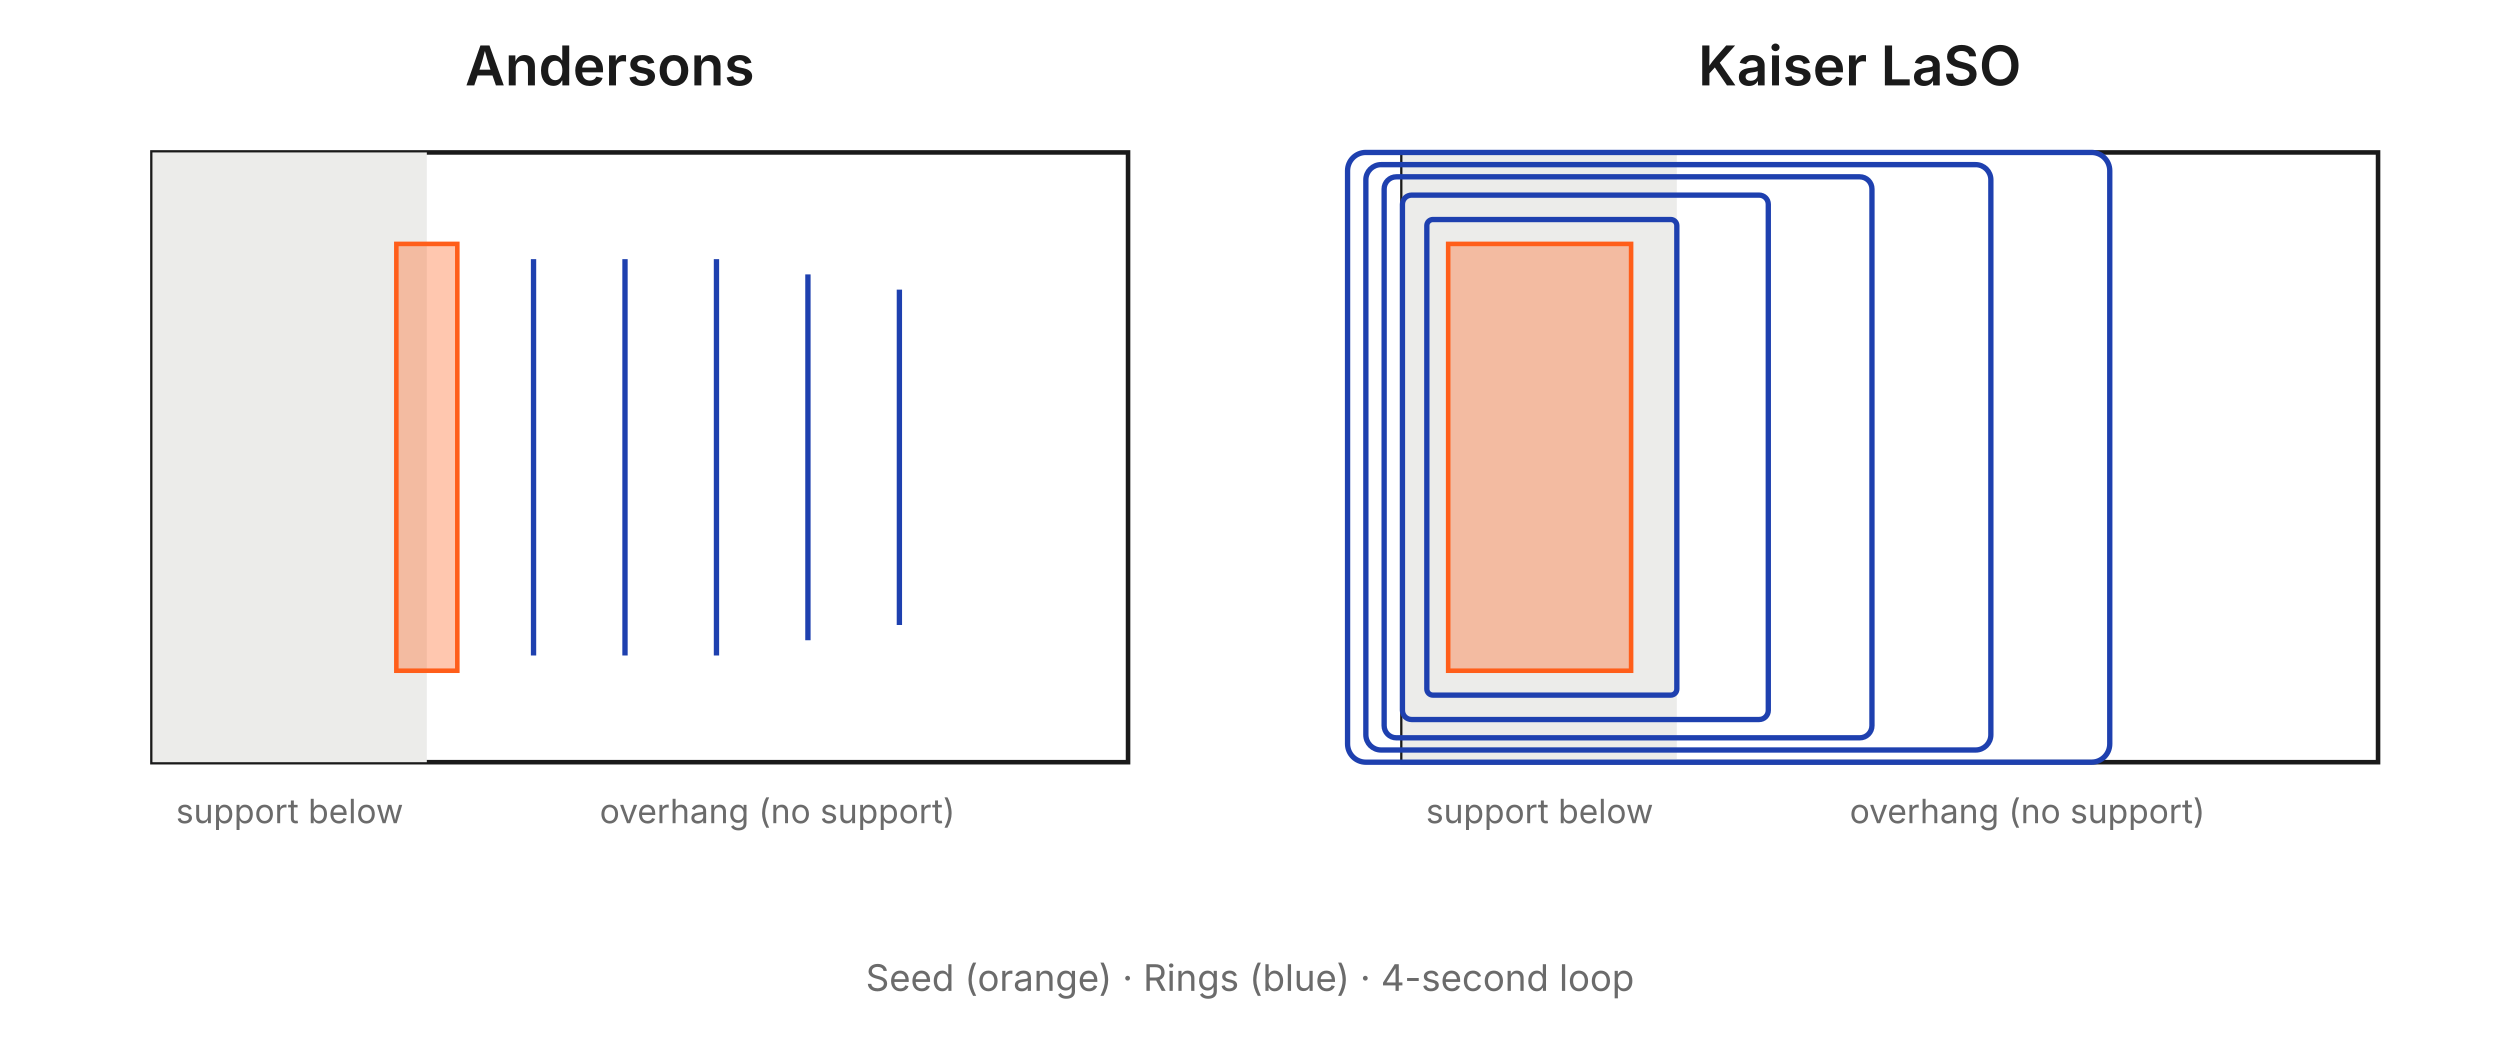
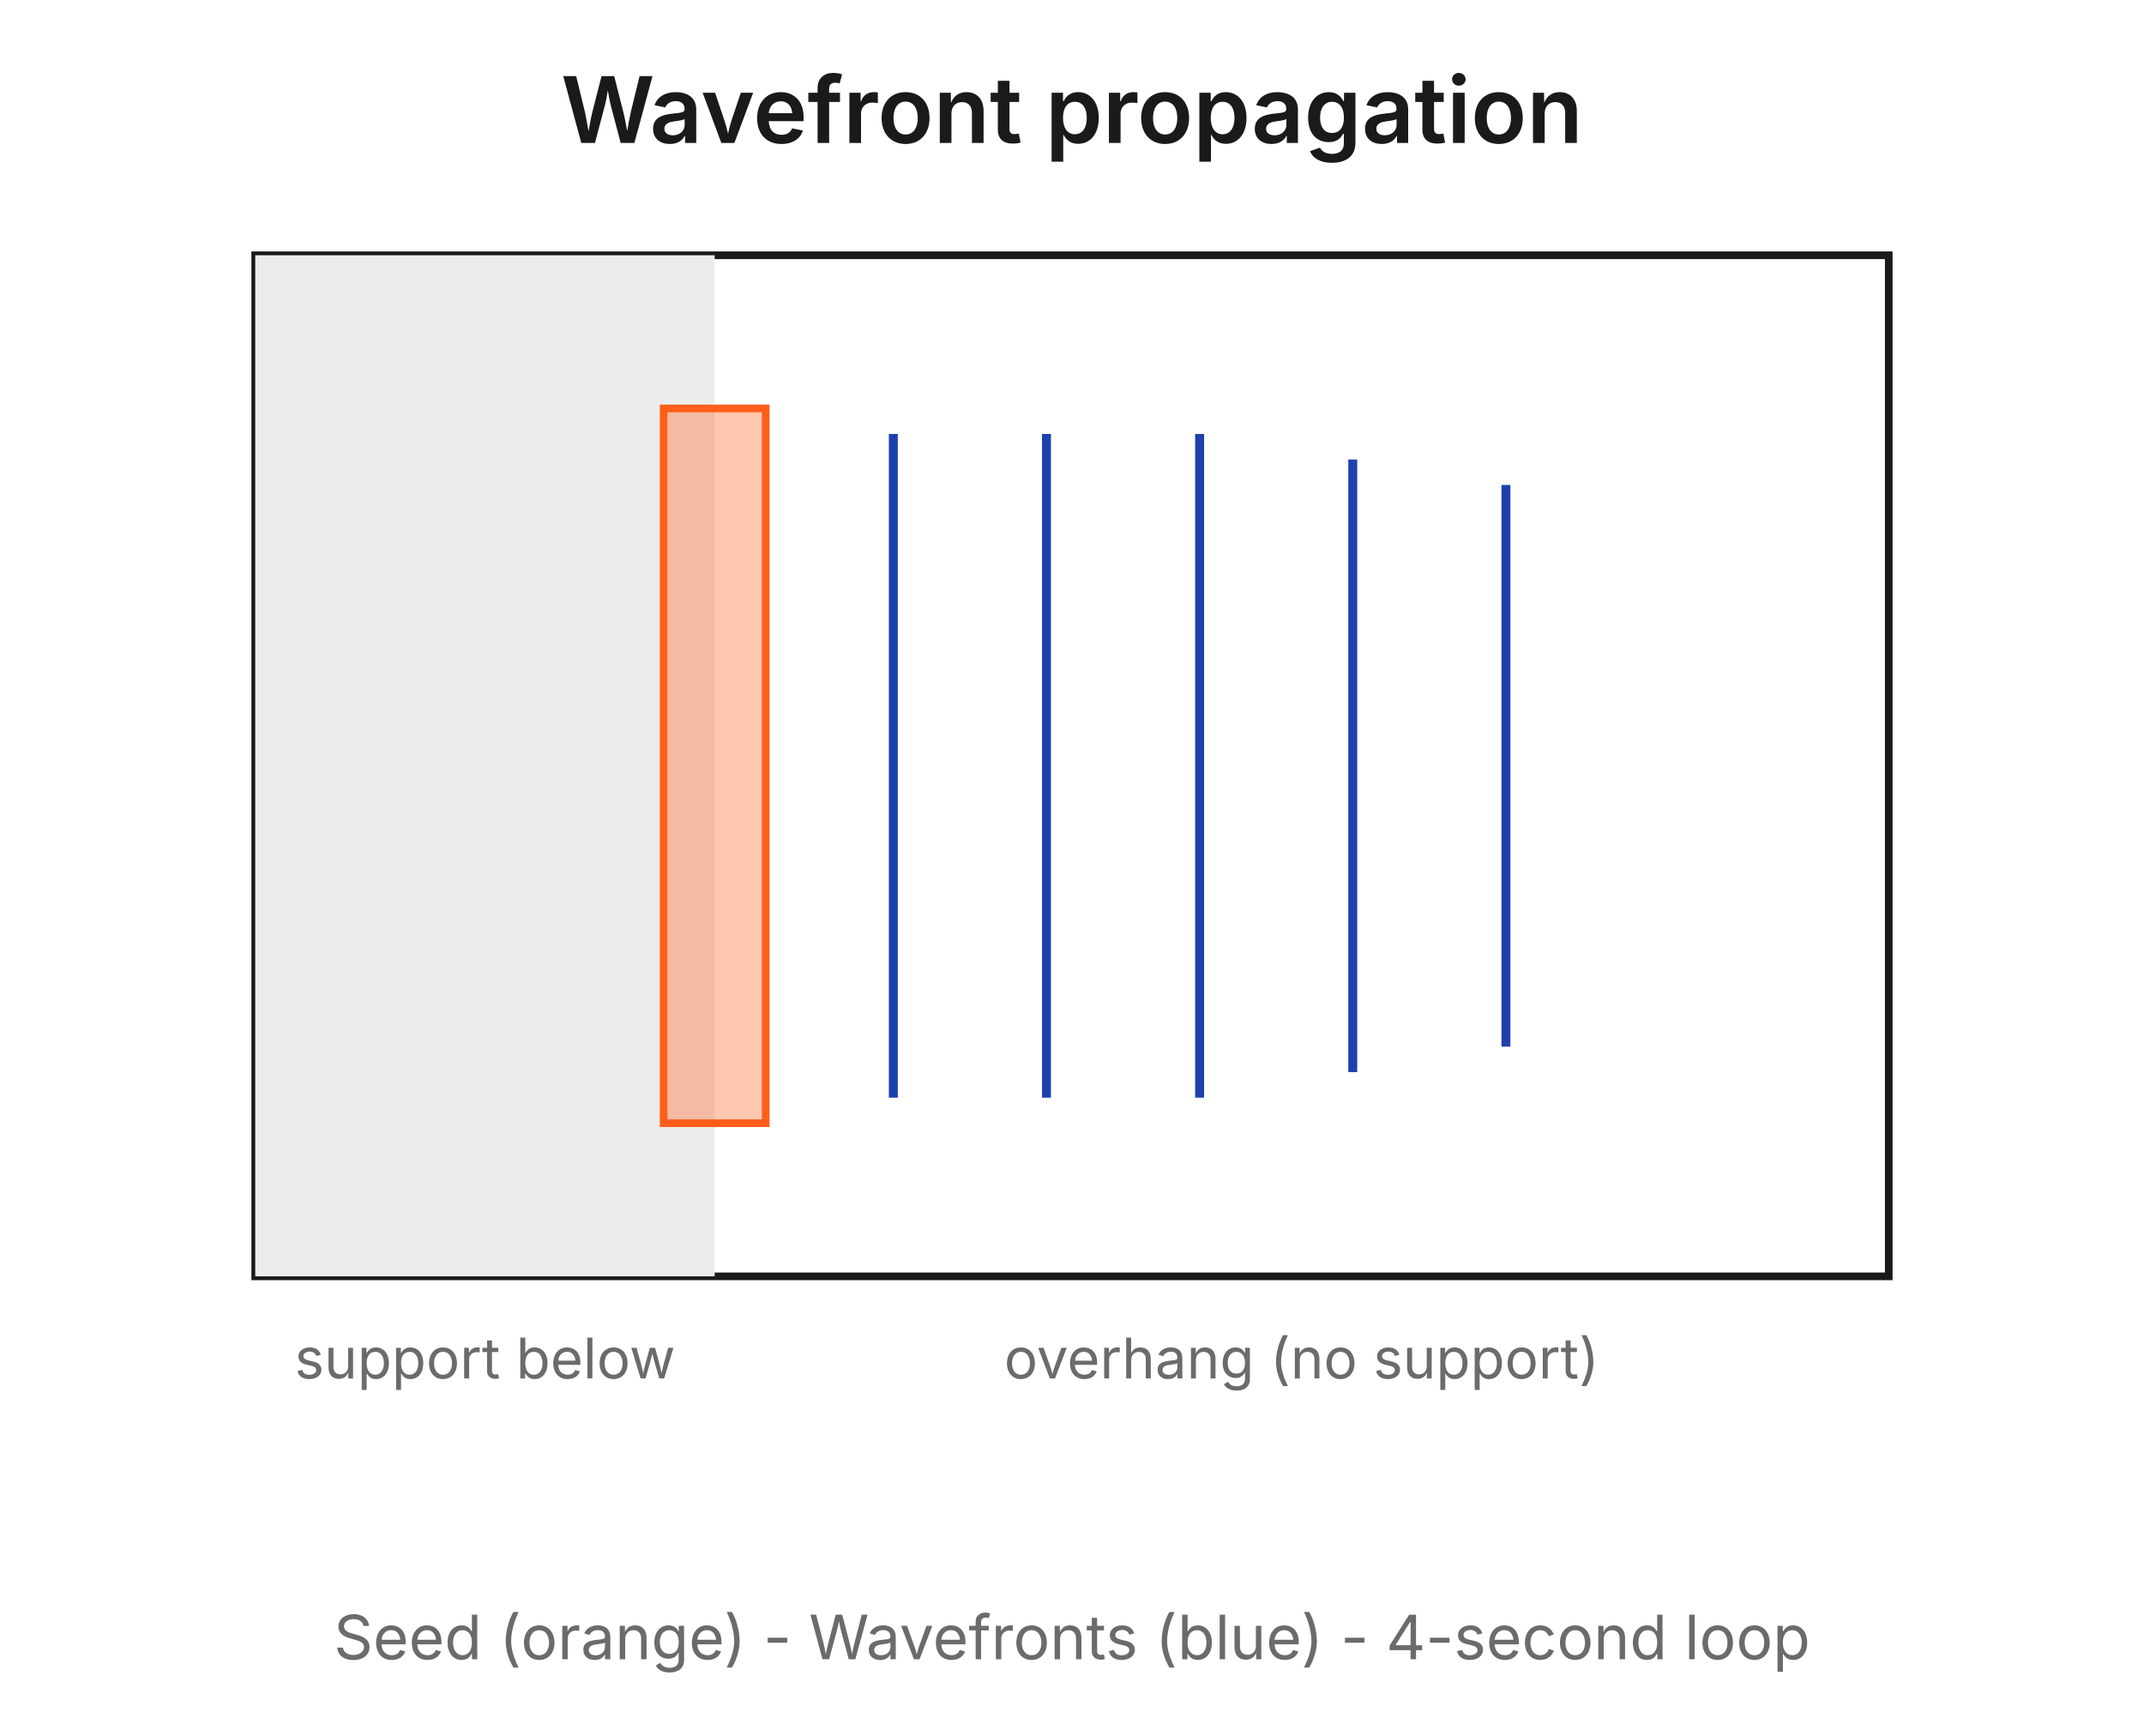
- <svg xmlns="http://www.w3.org/2000/svg" viewBox="0 0 820 340" font-family="-apple-system, 'Segoe UI', sans-serif">
+ <svg xmlns="http://www.w3.org/2000/svg" viewBox="0 0 420 340" font-family="-apple-system, 'Segoe UI', sans-serif">
  <style>
    .panel-title { font-size: 18px; font-weight: 600; fill: #1a1a1a; }
    .label       { font-size: 11px; fill: #6b6b6b; }
    .layer-edge  { fill: none; stroke: #1a1a1a; stroke-width: 1.5; }
    .support     { fill: #ececea; }
    .seed        { fill: #ff5e1a; fill-opacity: 0.35; stroke: #ff5e1a; stroke-width: 1.5; }
    .ring        { fill: none; stroke: #1e40af; stroke-width: 1.75; }
    .caption     { font-size: 12px; fill: #6b6b6b; text-anchor: middle; }

    @media (prefers-color-scheme: dark) {
      .panel-title { fill: #e8e8e8; }
      .label       { fill: #9a9a95; }
      .layer-edge  { stroke: #e8e8e8; }
      .support     { fill: #2a2a2a; }
      .ring        { stroke: #60a5fa; }
      .caption     { fill: #9a9a95; }
    }
  </style>
-   <text class="panel-title" x="200" y="28" text-anchor="middle">Andersons</text>
-   <text class="panel-title" x="610" y="28" text-anchor="middle">Kaiser LaSO</text>
-   <text class="caption" x="410" y="325">Seed (orange) · Rings (blue) · 4-second loop</text>
+   <text class="panel-title" x="210" y="28" text-anchor="middle">Wavefront propagation</text>
+   <text class="caption" x="210" y="325">Seed (orange) - Wavefronts (blue) - 4-second loop</text>
  <g transform="translate(50,50)">
    <rect class="layer-edge" x="0" y="0" width="320" height="200" />
    <rect class="support" x="0" y="0" width="90" height="200" />
    <text class="label" x="45" y="220" text-anchor="middle">support below</text>
    <text class="label" x="205" y="220" text-anchor="middle">overhang (no support)</text>
    <rect class="seed" x="80" y="30" width="20" height="140">
      <animate attributeName="opacity" values="0;1;1;1;1;1" keyTimes="0;0.05;0.25;0.5;0.75;1" dur="4s" repeatCount="indefinite" />
    </rect>
    <line class="ring" x1="125" y1="35" x2="125" y2="165">
      <animate attributeName="opacity" values="0;0;1;1;1;1" keyTimes="0;0.2;0.25;0.5;0.75;1" dur="4s" repeatCount="indefinite" />
    </line>
    <line class="ring" x1="155" y1="35" x2="155" y2="165">
      <animate attributeName="opacity" values="0;0;0;1;1;1" keyTimes="0;0.25;0.45;0.5;0.75;1" dur="4s" repeatCount="indefinite" />
    </line>
    <line class="ring" x1="185" y1="35" x2="185" y2="165">
      <animate attributeName="opacity" values="0;0;0;0;1;1" keyTimes="0;0.25;0.5;0.7;0.75;1" dur="4s" repeatCount="indefinite" />
    </line>
    <line class="ring" x1="215" y1="40" x2="215" y2="160">
      <animate attributeName="opacity" values="0;0;0;0;0;1" keyTimes="0;0.25;0.5;0.75;0.9;1" dur="4s" repeatCount="indefinite" />
    </line>
    <line class="ring" x1="245" y1="45" x2="245" y2="155">
      <animate attributeName="opacity" values="0;0;0;0;0;0;1" keyTimes="0;0.2;0.4;0.6;0.8;0.9;1" dur="4s" repeatCount="indefinite" />
    </line>
  </g>
-   <g transform="translate(460,50)">
-     <rect class="layer-edge" x="0" y="0" width="320" height="200" />
-     <rect class="support" x="0" y="0" width="90" height="200" />
-     <text class="label" x="45" y="220" text-anchor="middle">support below</text>
-     <text class="label" x="205" y="220" text-anchor="middle">overhang (no support)</text>
-     <rect class="seed" x="15" y="30" width="60" height="140">
-       <animate attributeName="opacity" values="0;1;1;1;1;1" keyTimes="0;0.05;0.25;0.5;0.75;1" dur="4s" repeatCount="indefinite" />
-     </rect>
-     <rect class="ring" x="8" y="22" width="82" height="156" rx="2">
-       <animate attributeName="opacity" values="0;0;1;1;1;1" keyTimes="0;0.2;0.25;0.5;0.75;1" dur="4s" repeatCount="indefinite" />
-     </rect>
-     <rect class="ring" x="0" y="14" width="120" height="172" rx="3">
-       <animate attributeName="opacity" values="0;0;0;1;1;1" keyTimes="0;0.25;0.45;0.5;0.75;1" dur="4s" repeatCount="indefinite" />
-     </rect>
-     <rect class="ring" x="-6" y="8" width="160" height="184" rx="4">
-       <animate attributeName="opacity" values="0;0;0;0;1;1" keyTimes="0;0.25;0.5;0.7;0.75;1" dur="4s" repeatCount="indefinite" />
-     </rect>
-     <rect class="ring" x="-12" y="4" width="205" height="192" rx="5">
-       <animate attributeName="opacity" values="0;0;0;0;0;1" keyTimes="0;0.25;0.5;0.75;0.9;1" dur="4s" repeatCount="indefinite" />
-     </rect>
-     <rect class="ring" x="-18" y="0" width="250" height="200" rx="6">
-       <animate attributeName="opacity" values="0;0;0;0;0;0;1" keyTimes="0;0.2;0.4;0.6;0.8;0.9;1" dur="4s" repeatCount="indefinite" />
-     </rect>
-   </g>
</svg>
